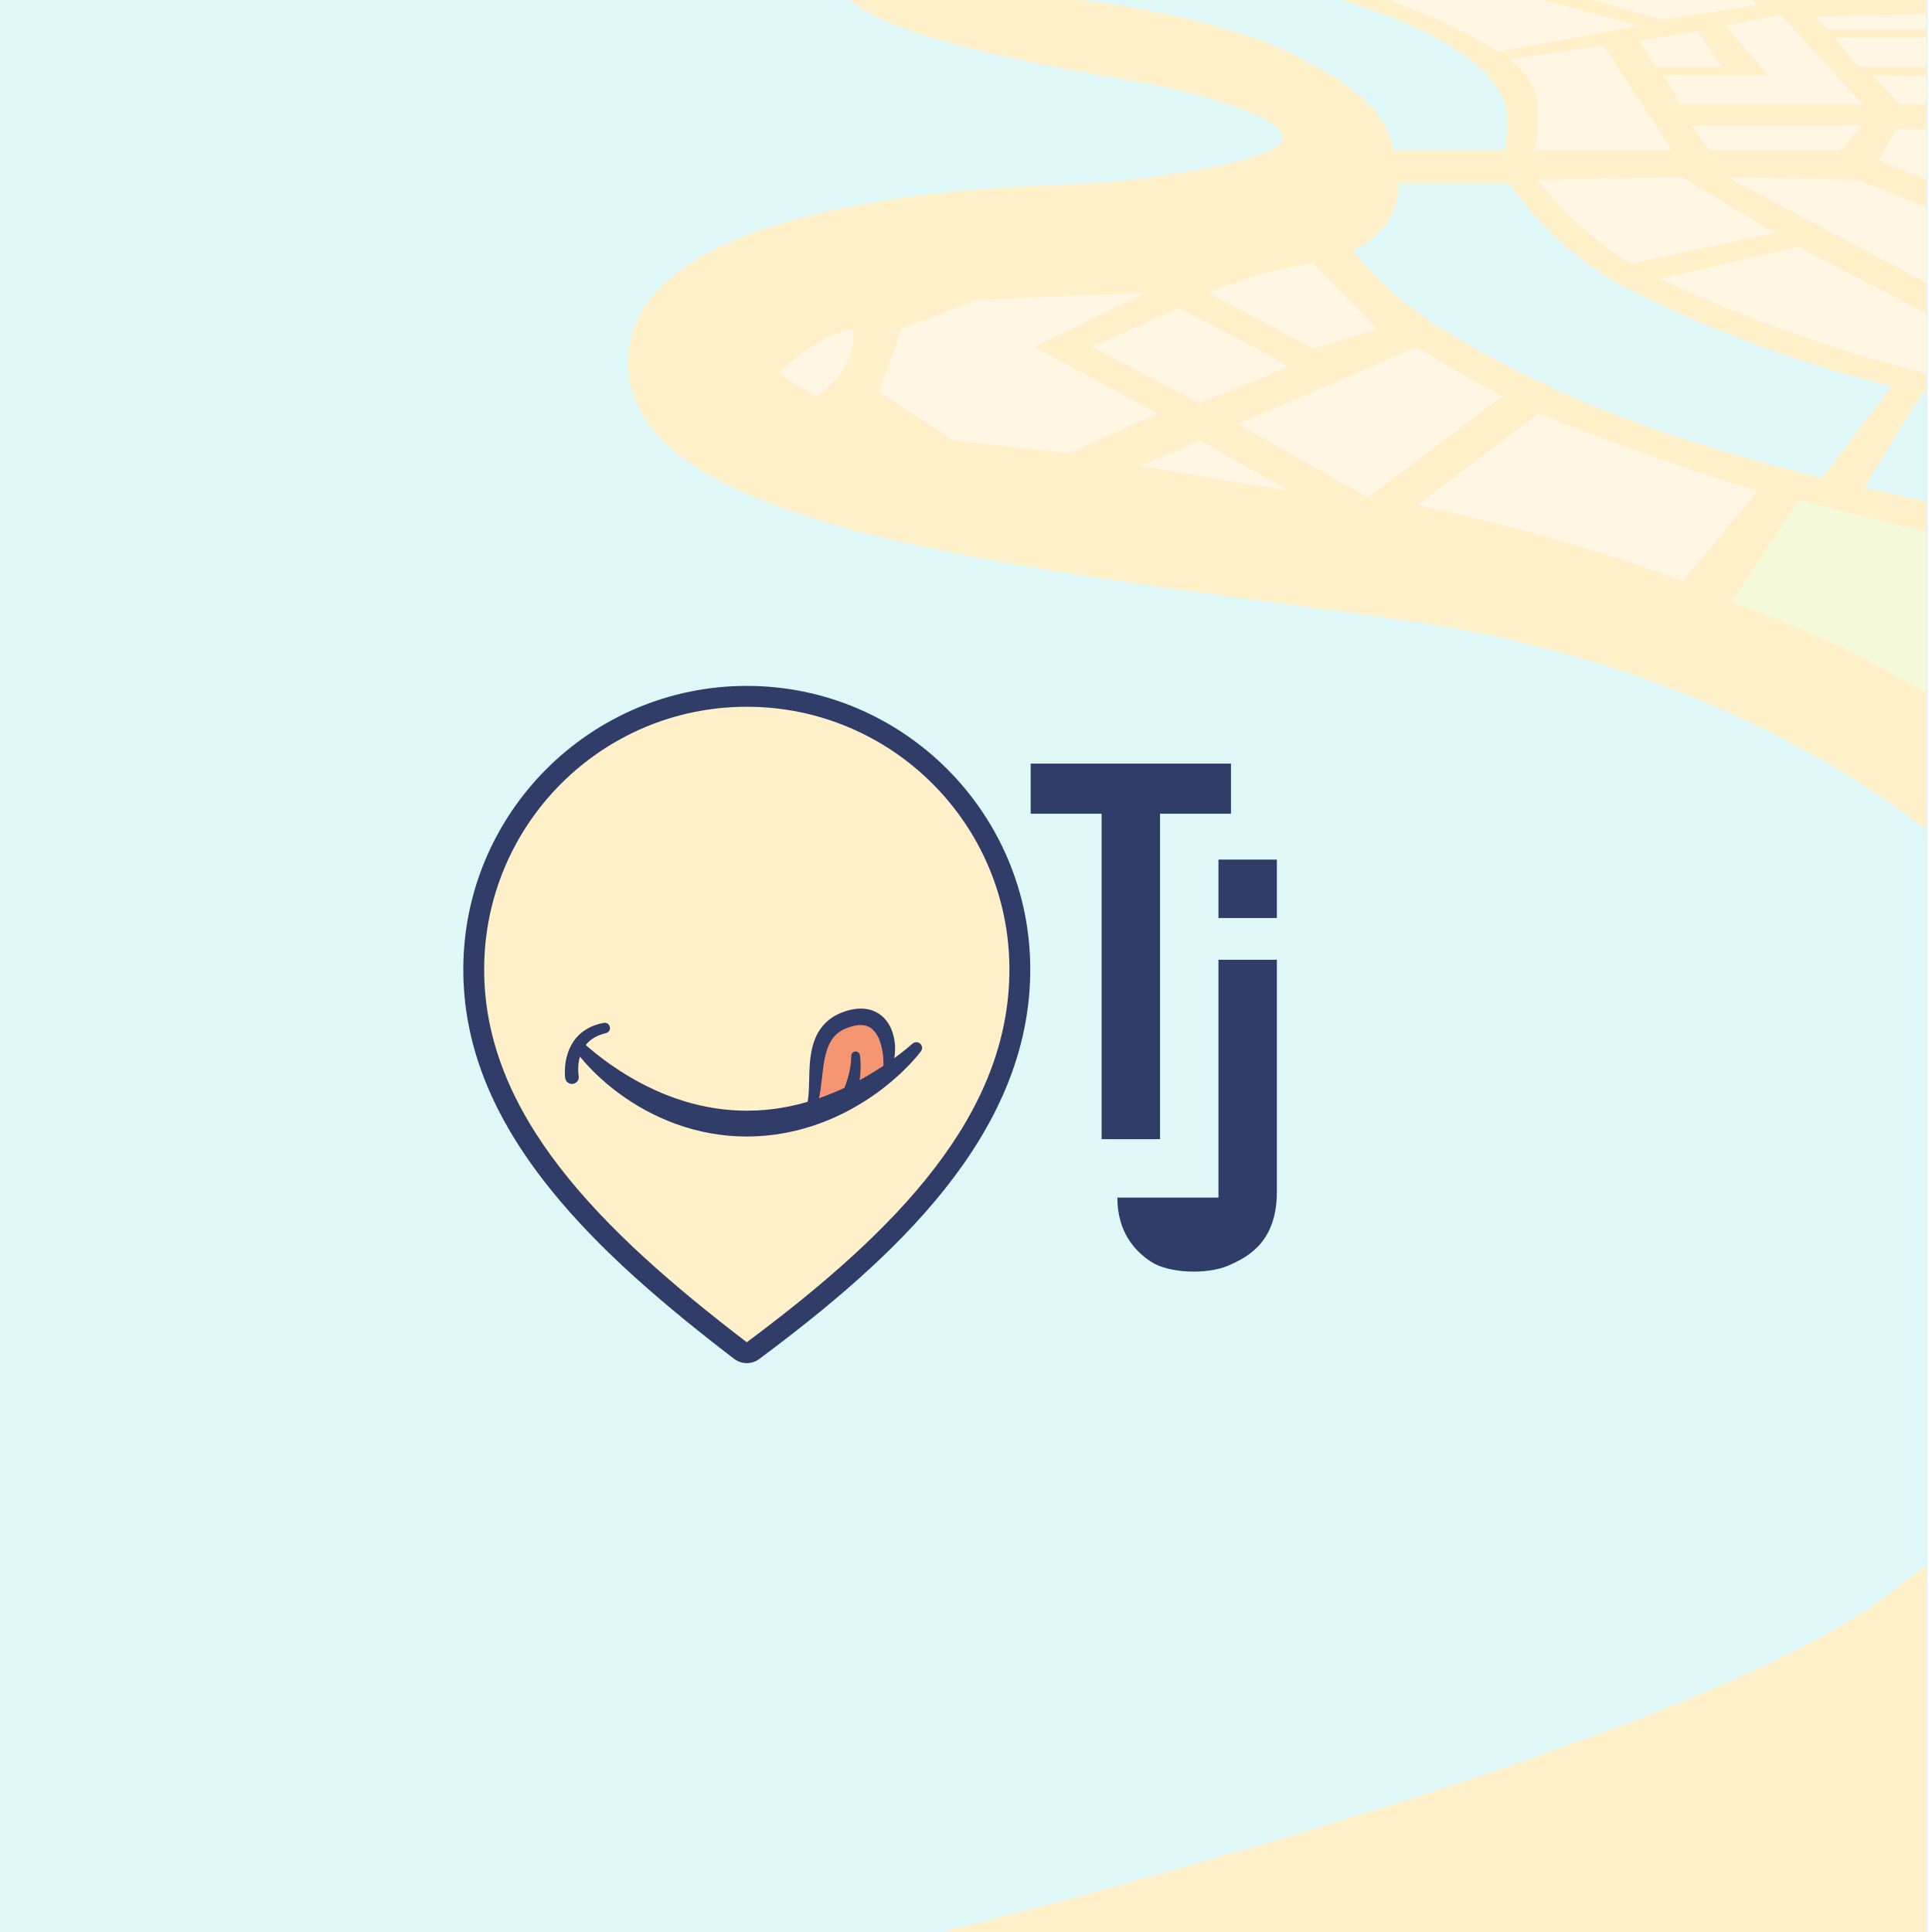
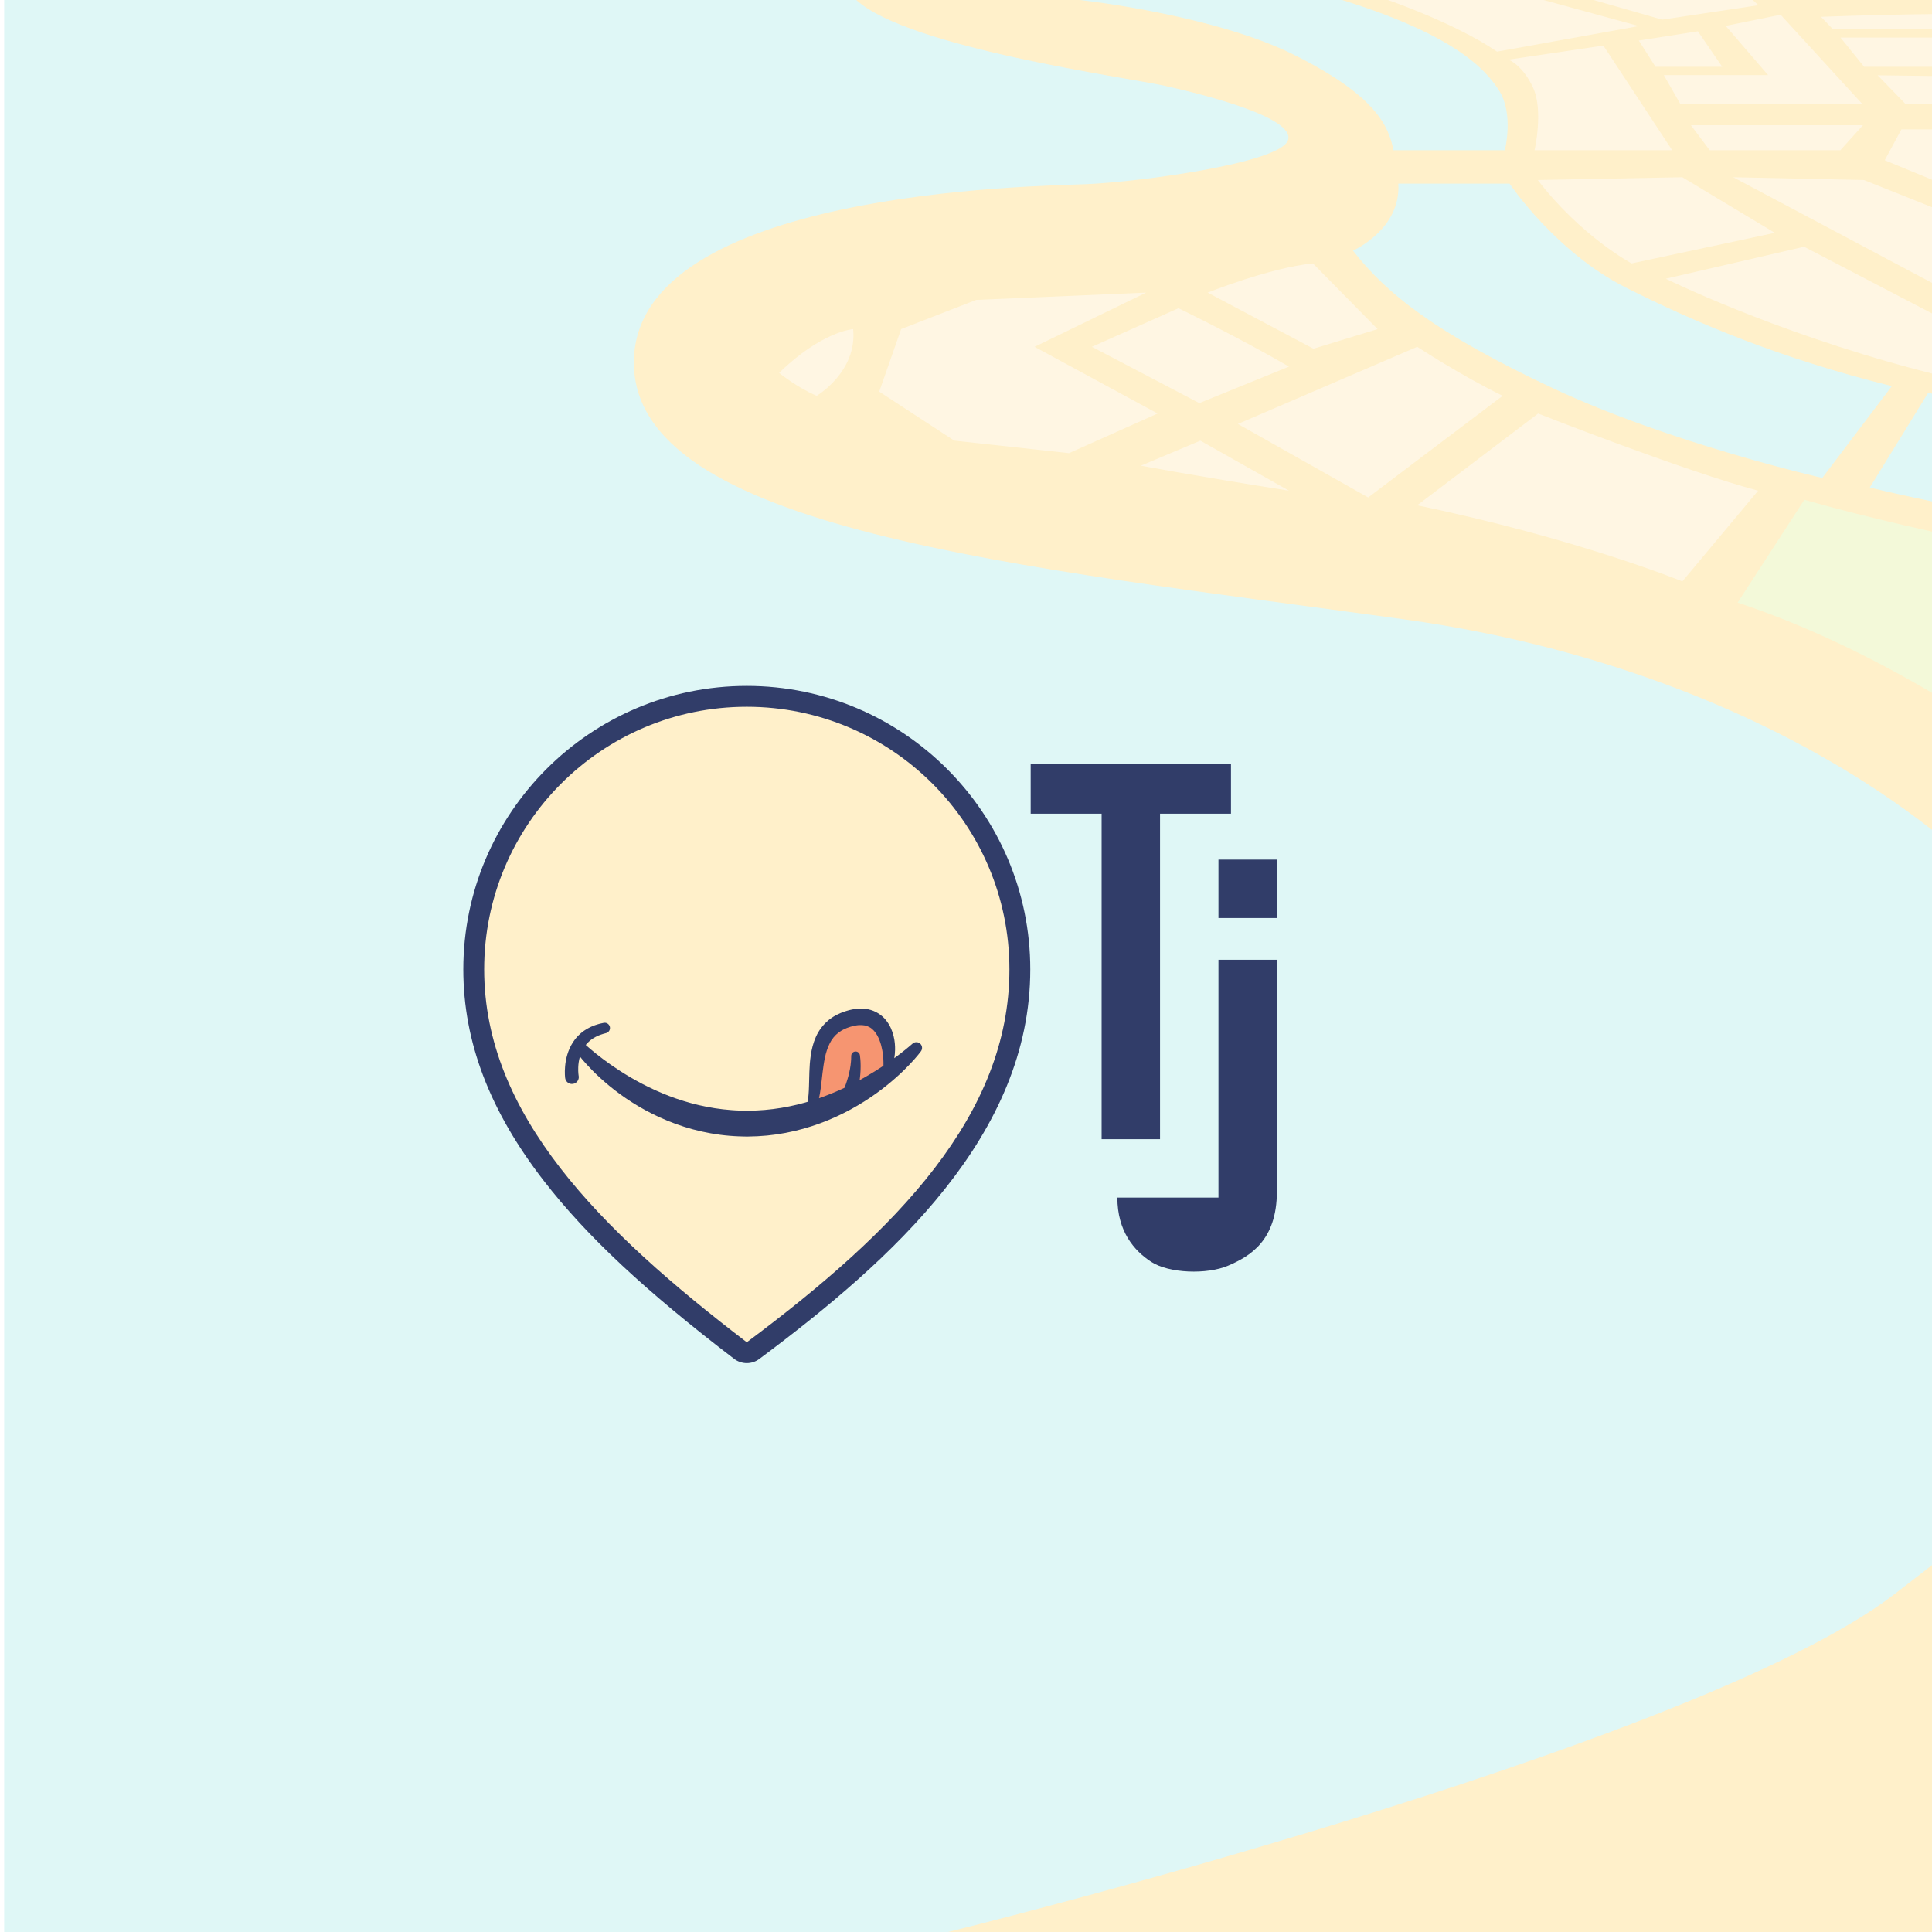
<svg xmlns="http://www.w3.org/2000/svg" version="1.1" id="Layer_1" x="0px" y="0px" width="463px" height="463px" viewBox="0 0 463 463" enable-background="new 0 0 463 463" xml:space="preserve">
-   <rect fill-rule="evenodd" clip-rule="evenodd" fill="#DFF7F6" width="462" height="463" />
+   <rect x="1" fill-rule="evenodd" clip-rule="evenodd" fill="#DFF7F6" width="462" height="463" />
  <g id="Layer_2" display="none">
    <g display="inline">
      <g>
        <linearGradient id="SVGID_1_" gradientUnits="userSpaceOnUse" x1="-941.48" y1="452.701" x2="-903.394" y2="487.678" gradientTransform="matrix(1 0 0 1 1388 -328)">
          <stop offset="0" style="stop-color:#3978DB" />
          <stop offset="1" style="stop-color:#5C9CFF" />
        </linearGradient>
        <path fill="url(#SVGID_1_)" d="M489.812,139.87c0-13.223-10.721-23.942-23.942-23.942s-23.941,10.719-23.941,23.942     c0,19.625,23.941,37.308,23.941,37.308S489.812,159.496,489.812,139.87z" />
        <path fill="#226CE0" d="M487.276,140.578c0-11.822-9.584-21.405-21.406-21.405c-11.82,0-21.404,9.583-21.404,21.405     c0,17.546,21.404,33.354,21.404,33.354S487.276,158.124,487.276,140.578z" />
      </g>
      <radialGradient id="SVGID_2_" cx="-922.13" cy="1010.335" r="23.772" gradientTransform="matrix(1 0 0 0.4 1388 -213.8008)" gradientUnits="userSpaceOnUse">
        <stop offset="0" style="stop-color:#004F54;stop-opacity:0.2" />
        <stop offset="1" style="stop-color:#004C54;stop-opacity:0" />
      </radialGradient>
      <ellipse fill="url(#SVGID_2_)" cx="465.87" cy="190.333" rx="31.34" ry="12.163" />
      <path fill="#76FFE8" d="M477,134h-1c-0.732,0-1.41,0.378-2,0.723v-2.556c0-0.552-0.447-1.167-1-1.167h-15    c-0.553,0-1,0.614-1,1.167v21c0,0.552,0.447,0.833,1,0.833h15c0.553,0,1-0.281,1-0.833v-2.556c0.59,0.344,1.268,0.39,2,0.39h1    c2.205,0,4-1.628,4-3.833v-9C481,135.961,479.206,134,477,134z M472,151c0,0.552-0.447,1-1,1h-11c-0.553,0-1-0.448-1-1v-12    c0-0.552,0.447-1,1-1h11c0.553,0,1,0.448,1,1V151z M479,147c0,1.104-0.896,2-2,2h-1c-1.104,0-2-0.896-2-2v-9c0-1.104,0.896-2,2-2    h1c1.104,0,2,0.896,2,2V147z" />
    </g>
    <g display="inline">
      <g>
        <linearGradient id="SVGID_3_" gradientUnits="userSpaceOnUse" x1="-1128.07" y1="356.881" x2="-1103.179" y2="379.74" gradientTransform="matrix(1 0 0 1 1388 -328)">
          <stop offset="0" style="stop-color:#3978DB" />
          <stop offset="1" style="stop-color:#5C9CFF" />
        </linearGradient>
        <path fill="url(#SVGID_3_)" d="M288.223,38.795c0-8.642-7.006-15.647-15.646-15.647c-8.642,0-15.648,7.005-15.648,15.647     c0,12.827,15.648,24.383,15.648,24.383S288.223,51.622,288.223,38.795z" />
        <path fill="#226CE0" d="M286.564,39.258c0-7.726-6.266-13.989-13.989-13.989s-13.988,6.263-13.988,13.989     c0,11.467,13.988,21.799,13.988,21.799S286.564,50.725,286.564,39.258z" />
      </g>
      <radialGradient id="SVGID_4_" cx="-1115.13" cy="891.333" r="12.589" gradientTransform="matrix(1 0 0 0.4 1388 -285.2002)" gradientUnits="userSpaceOnUse">
        <stop offset="0" style="stop-color:#004F54;stop-opacity:0.2" />
        <stop offset="1" style="stop-color:#004C54;stop-opacity:0" />
      </radialGradient>
      <ellipse fill="url(#SVGID_4_)" cx="272.87" cy="71.333" rx="16.598" ry="6.441" />
      <g>
        <path fill="#76FFE8" d="M263.234,43.551c0.201-0.242,0.388-0.499,0.609-0.721c3.215-3.23,6.434-6.456,9.65-9.683     c0.049-0.051,0.08-0.119,0.131-0.198c0.559,0.883,0.916,1.771,1.086,2.732c0.326,1.833,0.043,3.572-0.877,5.188     c-0.902,1.583-2.225,2.697-3.932,3.343c-1.117,0.422-2.273,0.569-3.461,0.451c-1.15-0.115-2.217-0.487-3.209-1.077     C263.234,43.574,263.234,43.563,263.234,43.551z" />
        <path fill="#76FFE8" d="M269.965,50.245c-0.146-0.308-0.301-0.612-0.434-0.925c-0.459-1.074-0.66-2.196-0.629-3.365     c0.004-0.15,0.053-0.205,0.193-0.234c1.202-0.248,2.301-0.737,3.293-1.458c1.366-0.993,2.389-2.266,3.012-3.838     c0.209-0.526,0.338-1.084,0.496-1.629c0.024-0.09,0.041-0.145,0.153-0.15c1.572-0.068,3.029,0.309,4.373,1.125     c0.021,0.012,0.035,0.029,0.104,0.083c-0.07,0.046-0.14,0.078-0.188,0.127c-3.269,3.272-6.532,6.546-9.803,9.818     c-0.164,0.164-0.356,0.297-0.535,0.445C269.989,50.245,269.977,50.245,269.965,50.245z" />
        <path fill="#76FFE8" d="M281.663,37.864c-0.097,0.299-0.188,0.6-0.285,0.897c-0.012,0.038-0.037,0.072-0.065,0.121     c-1.595-1.028-3.334-1.52-5.248-1.459c0.047-1.907-0.435-3.65-1.478-5.243c0.279-0.178,0.57-0.273,0.877-0.327     c0.052-0.009,0.103-0.025,0.152-0.037c0.18,0,0.358,0,0.539,0c0.02,0.011,0.038,0.028,0.061,0.032     c0.972,0.176,1.636,0.723,1.988,1.646c0.021,0.056,0.09,0.109,0.147,0.132c0.724,0.277,1.224,0.776,1.502,1.5     c0.025,0.066,0.097,0.139,0.162,0.164c0.732,0.28,1.234,0.784,1.5,1.521c0.06,0.167,0.099,0.341,0.146,0.513     C281.663,37.504,281.663,37.684,281.663,37.864z" />
        <path fill="#76FFE8" d="M264.225,45.4c1.078,0.384,2.24,0.571,3.457,0.519c-0.029,1.235,0.162,2.414,0.601,3.577     C266.905,48.106,265.551,46.739,264.225,45.4z" />
      </g>
    </g>
    <g display="inline">
      <g>
        <g>
          <linearGradient id="SVGID_5_" gradientUnits="userSpaceOnUse" x1="-1077.622" y1="615.981" x2="-999.231" y2="687.973" gradientTransform="matrix(1 0 0 1 1388 -328)">
            <stop offset="0" style="stop-color:#3978DB" />
            <stop offset="1" style="stop-color:#5C9CFF" />
          </linearGradient>
          <path fill="url(#SVGID_5_)" d="M399.491,319.209c0-27.217-22.064-49.281-49.281-49.281c-27.219,0-49.281,22.064-49.281,49.281      c0,40.396,49.281,76.791,49.281,76.791S399.491,359.604,399.491,319.209z" />
          <path fill="#226CE0" d="M394.268,320.666c0-24.333-19.727-44.059-44.059-44.059s-44.059,19.726-44.059,44.059      c0,36.115,44.059,68.654,44.059,68.654S394.268,356.781,394.268,320.666z" />
        </g>
      </g>
      <radialGradient id="SVGID_6_" cx="-1038.13" cy="1236.33" r="40.733" gradientTransform="matrix(1 0 0 0.4 1388 -78.2002)" gradientUnits="userSpaceOnUse">
        <stop offset="0" style="stop-color:#004F54;stop-opacity:0.3" />
        <stop offset="1" style="stop-color:#004C54;stop-opacity:0" />
      </radialGradient>
      <ellipse fill="url(#SVGID_6_)" cx="349.87" cy="416.332" rx="53.703" ry="20.843" />
      <g>
        <path fill="#76FFE8" d="M371,304.971c0,1.358-1.762,5.029-3.123,5.029H334.2c-1.359,0-4.199-3.671-4.199-5.029v-0.824     c0-2.465,2.41-4.004,5.799-4.927c8.133-2.22,20.648-2.702,29.511,0c2.668,0.814,5.69,2.259,5.69,4.927L371,304.971L371,304.971z" />
        <path fill="#76FFE8" d="M330,333.062c0-1.363,2.84-5.062,4.199-5.062h33.678c1.361,0,3.123,3.698,3.123,5.062v0.817     c0,2.468-1.871,4.004-5.254,4.931c-8.137,2.221-20.924,2.701-29.783,0c-2.67-0.812-5.963-2.262-5.963-4.931V333.062z" />
        <rect x="330" y="321" fill="#76FFE8" width="41" height="5" />
        <g>
          <path fill="#76FFE8" d="M331.133,319.448c-0.354,0-0.709-0.138-0.977-0.407c-0.539-0.537-0.539-1.41,0-1.95      c2.557-2.556,5.738-5.737,10.268-2.567c3.375,2.359,6.646,2.562,10.014,0.613c4.246-2.467,7.082-3.084,11.693,0.053      c3.266,2.221,4.258,1.539,6.658-0.761c0.549-0.525,1.424-0.509,1.949,0.04c0.526,0.553,0.506,1.426-0.039,1.95      c-3.213,3.076-5.66,4.085-10.121,1.051c-3.279-2.232-4.834-2.223-8.76,0.052c-4.269,2.473-8.754,2.218-12.976-0.733      c-2.396-1.683-3.819-0.66-6.737,2.255C331.836,319.311,331.483,319.448,331.133,319.448z" />
        </g>
      </g>
    </g>
  </g>
-   <path fill="#FFF0CA" d="M203.852,0c12.493,11.449,64.961,18.571,73.955,20.57c8.995,1.998,31.481,7.578,29.483,13.075  c-1.999,5.497-35.979,9.996-48.472,10.495c-12.492,0.5-107.604,1.668-108.271,42.311c-0.666,40.643,92.613,49.312,184.557,61.971  c50.512,6.954,94.785,25.578,126.533,50.449V0H203.852z" />
+   <path fill="#FFF0CA" d="M205.214,0c12.493,11.449,64.961,18.571,73.955,20.57c8.995,1.998,31.481,7.578,29.483,13.075  c-1.999,5.497-35.979,9.996-48.472,10.495c-12.492,0.5-107.604,1.668-108.271,42.311c-0.666,40.643,92.613,49.312,184.557,61.971  C386.979,155.376,431.252,174,463,198.871V0H205.214z" />
  <path fill="#DFF7F6" d="M389.573,68.888C372.751,60.393,361.757,44,361.757,44h-26.65c0.666,11-10.869,16.06-10.869,16.06  c7.955,10.244,19.779,19.782,48.014,33.024c28.234,13.243,64.461,21.453,64.461,21.453l16.658-22.001  C426.552,85.872,406.396,77.383,389.573,68.888z" />
-   <path fill="#DFF7F6" d="M460.743,94.107l-14.014,22.736c3.408,0.825,8.553,1.983,14.908,3.318v-25.81  C461.056,94.196,460.743,94.107,460.743,94.107z" />
+   <path fill="#DFF7F6" d="M462.105,94.107l-14.014,22.736c3.408,0.825,8.553,1.983,14.908,3.318v-25.81  C462.418,94.196,462.105,94.107,462.105,94.107z" />
  <path fill="#DFF7F6" d="M333.94,36h26.693c0,0,2.186-8.568-1.312-14.189C355.823,16.188,347.89,8.178,321.655,0h-62.837  c0,0,31.865,3.445,51.245,13.106C329.444,22.769,332.774,30,333.94,36z" />
-   <path fill="#FFF0CA" d="M452.704,381.992C404.731,418.971,225.838,463,225.838,463h235.799v-87.916  C458.765,377.319,455.788,379.616,452.704,381.992z" />
-   <path fill="#F3F9D9" d="M431.052,119.76l-15.992,24.651c16.574,5.493,32.422,13.301,46.578,21.622v-38.636  C442.173,123.064,431.052,119.76,431.052,119.76z" />
+   <path fill="#FFF0CA" d="M454.066,381.992C406.094,418.971,227.201,463,227.201,463H463v-87.916  C460.127,377.319,457.15,379.616,454.066,381.992z" />
+   <path fill="#F3F9D9" d="M432.414,119.76l-15.992,24.651c16.574,5.493,32.422,13.301,46.578,21.622v-38.636  C443.535,123.064,432.414,119.76,432.414,119.76z" />
  <path fill="#FFF6E3" d="M339.628,121.092c38.477,7.995,63.543,18.239,63.543,18.239l18.158-21.737  c-17.924-4.777-52.717-18.489-52.717-18.489L339.628,121.092z" />
  <path fill="#FFF6E3" d="M339.628,83.115l-42.974,18.488l31.231,17.615l32.23-24.361C350.235,90.067,339.628,83.115,339.628,83.115z" />
  <path fill="#FFF6E3" d="M273.417,111.597c0,0,11.743,2.249,35.479,5.997l-21.236-11.993L273.417,111.597z" />
  <polygon fill="#FFF6E3" points="247.933,83.115 274.666,70.122 233.941,71.871 215.952,78.866 210.705,93.857 228.693,105.601   256.178,108.599 277.416,99.104 " />
  <path fill="#FFF6E3" d="M186.718,89.36c0,0,4.249,3.498,8.995,5.497c0,0,9.744-5.746,8.745-15.991  C204.458,78.866,196.963,79.366,186.718,89.36z" />
  <path fill="#FFF6E3" d="M287.408,96.606l21.487-8.745c-11.991-6.996-26.483-13.993-26.483-13.993l-20.738,9.246L287.408,96.606z" />
  <path fill="#FFF6E3" d="M330.134,78.866l-15.492-15.74c-10.243,1-25.233,6.996-25.233,6.996l25.36,13.451L330.134,78.866z" />
-   <path fill="#FFF6E3" d="M430.989,59.128l-33.146,7.662c0,0,25.152,12.492,59.965,21.737c1.279,0.34,2.557,0.668,3.83,0.99V75.112  L430.989,59.128z" />
+   <path fill="#FFF6E3" d="M432.352,59.128l-33.146,7.662c0,0,25.152,12.492,59.965,21.737c1.279,0.34,2.557,0.668,3.83,0.99V75.112  L432.352,59.128z" />
  <path fill="#FFF6E3" d="M391.013,63.126l34.314-7.329l-22.156-13.325l-34.645,0.666C378.853,56.63,391.013,63.126,391.013,63.126z" />
  <path fill="#FFF6E3" d="M400.733,36l-16.49-25.081l-22.736,3.367c0,0,3.414,1.279,5.914,6.776C369.919,26.559,367.753,36,367.753,36  H400.733z" />
  <path fill="#FFF6E3" d="M392.739,6.245L369.919,0h-37.311c0,0,16.156,5.538,26.15,12.368L392.739,6.245z" />
  <polygon fill="#FFF6E3" points="406.896,7.494 392.739,9.713 396.737,16 412.728,16 " />
  <polygon fill="#FFF6E3" points="413.56,6.198 423.722,18 398.735,18 402.733,25 446.374,25 426.72,3.529 " />
  <polygon fill="#FFF6E3" points="421.388,1.248 420.056,0 381.911,0 398.319,4.704 " />
  <polygon fill="#FFF6E3" points="446.456,30 405.231,30 409.729,36 441.042,36 " />
-   <polygon fill="#FFF6E3" points="445.315,43.138 414.001,42.472 461.638,67.791 461.638,49.647 " />
-   <polygon fill="#FFF6E3" points="454.31,31 450.312,38.402 461.638,43.064 461.638,31 " />
-   <path fill="#FFF6E3" d="M435.048,4.034L437.88,7h23.758V3.376C446.241,3.559,435.048,4.034,435.048,4.034z" />
-   <polygon fill="#FFF6E3" points="448.624,18.042 455.368,25 461.638,25 461.638,18.206 " />
-   <polygon fill="#FFF6E3" points="439.712,9 445.374,16 461.638,16 461.638,9 " />
+   <polygon fill="#FFF6E3" points="446.678,43.138 415.363,42.472 463,67.791 463,49.647 " />
+   <polygon fill="#FFF6E3" points="455.672,31 451.674,38.402 463,43.064 463,31 " />
+   <path fill="#FFF6E3" d="M436.41,4.034L439.242,7H463V3.376C447.604,3.559,436.41,4.034,436.41,4.034z" />
+   <polygon fill="#FFF6E3" points="449.986,18.042 456.73,25 463,25 463,18.206 " />
+   <polygon fill="#FFF6E3" points="441.074,9 446.736,16 463,16 463,9 " />
  <g>
    <g>
      <path fill="#FFF0CA" d="M178.966,324.17c-0.535,0-1.07-0.171-1.518-0.514c-33.198-25.372-63.918-53.999-63.918-91.345    c0-36.082,29.354-65.436,65.436-65.436c36.082,0,65.437,29.354,65.437,65.436c0,38.539-32.324,67.812-63.944,91.363    C180.017,324.005,179.491,324.17,178.966,324.17z" />
      <path fill="#313D69" d="M178.966,169.375c34.759,0,62.937,28.177,62.937,62.936s-26.779,62.426-62.937,89.358    c-35.239-26.933-62.936-54.6-62.936-89.358S144.208,169.375,178.966,169.375 M178.966,164.375    c-37.46,0-67.936,30.476-67.936,67.936c0,17.33,6.313,33.906,19.3,50.676c10.244,13.227,24.307,26.382,45.6,42.655    c0.896,0.685,1.966,1.027,3.036,1.027c1.05,0,2.1-0.33,2.987-0.99c32.117-23.923,64.95-53.724,64.95-93.368    C246.903,194.852,216.427,164.375,178.966,164.375L178.966,164.375z" />
    </g>
  </g>
  <g>
    <g>
      <g>
        <g>
          <path fill="#313D69" d="M220.689,251.95c0,0-0.06,0.079-0.179,0.235c-0.111,0.145-0.275,0.358-0.497,0.627      c-0.447,0.531-1.093,1.312-1.986,2.237c-0.885,0.927-1.986,2.034-3.332,3.213c-1.339,1.185-2.901,2.474-4.701,3.762      c-3.587,2.576-8.116,5.204-13.385,7.146c-2.629,0.974-5.437,1.771-8.35,2.321c-0.731,0.123-1.465,0.244-2.201,0.368      c-0.742,0.089-1.486,0.179-2.231,0.269c-0.772,0.057-1.543,0.11-2.317,0.168c-0.741,0.035-1.429,0.041-2.146,0.065l-0.266,0.007      l-0.138,0.003l-0.07-0.003l-0.142-0.004l-0.566-0.014l-1.131-0.03c-0.754-0.011-1.504-0.096-2.254-0.139      c-1.499-0.122-2.984-0.322-4.444-0.581c-2.924-0.511-5.745-1.293-8.387-2.248c-2.644-0.956-5.107-2.1-7.351-3.322      c-2.245-1.228-4.27-2.541-6.061-3.846c-1.793-1.306-3.344-2.613-4.668-3.822c-1.332-1.2-2.415-2.326-3.285-3.276      c-0.681-0.734-1.214-1.379-1.623-1.885c-0.256,0.894-0.377,1.787-0.403,2.534c-0.03,0.649,0.003,1.192,0.034,1.561      c0.018,0.183,0.034,0.324,0.047,0.412c0.012,0.079,0.02,0.122,0.02,0.122l0.006,0.041c0.142,0.896-0.467,1.735-1.361,1.876      c-0.894,0.143-1.735-0.469-1.877-1.359c-0.003-0.028-0.008-0.058-0.01-0.084c0,0-0.009-0.079-0.024-0.228      c-0.014-0.141-0.027-0.333-0.038-0.578c-0.017-0.486-0.024-1.168,0.053-1.983c0.075-0.812,0.226-1.765,0.525-2.761      c0.146-0.499,0.334-1.007,0.56-1.513c0.227-0.504,0.498-1.004,0.807-1.479c0.152-0.239,0.326-0.468,0.492-0.696      c0.185-0.217,0.354-0.445,0.551-0.646c0.195-0.202,0.383-0.409,0.593-0.587c0.202-0.188,0.406-0.365,0.621-0.522      c0.105-0.08,0.21-0.162,0.313-0.241c0.109-0.071,0.216-0.142,0.322-0.213c0.211-0.144,0.422-0.274,0.635-0.385      c0.417-0.245,0.833-0.42,1.211-0.589c0.386-0.139,0.735-0.289,1.056-0.37c0.317-0.091,0.593-0.184,0.823-0.226      c0.458-0.101,0.72-0.158,0.72-0.158c0.681-0.148,1.352,0.282,1.5,0.961c0.144,0.657-0.254,1.31-0.897,1.484l-0.088,0.024      c0,0-0.213,0.058-0.587,0.158c-0.19,0.043-0.404,0.131-0.656,0.216c-0.257,0.076-0.519,0.211-0.818,0.331      c-0.282,0.147-0.598,0.293-0.896,0.492c-0.157,0.09-0.308,0.195-0.456,0.309c-0.075,0.055-0.152,0.108-0.229,0.166      c-0.072,0.062-0.145,0.125-0.218,0.188c-0.151,0.121-0.292,0.256-0.428,0.396c-0.146,0.134-0.271,0.292-0.403,0.442      c-0.037,0.037-0.068,0.083-0.101,0.125c0.112,0.101,0.248,0.223,0.424,0.379c0.477,0.429,1.208,1.034,2.146,1.794      c0.941,0.754,2.117,1.633,3.484,2.604c1.374,0.96,2.962,1.986,4.732,3.022c3.538,2.07,7.846,4.144,12.661,5.627      c2.405,0.748,4.935,1.337,7.528,1.741c1.296,0.204,2.614,0.342,3.935,0.446c0.663,0.034,1.325,0.108,1.991,0.109l0.998,0.019      l0.5,0.011l0.124,0.003l0.052,0.001h0.006l0.266-0.006c0.703-0.02,1.438-0.021,2.112-0.049c0.643-0.044,1.285-0.086,1.925-0.128      c0.661-0.071,1.32-0.14,1.978-0.208c0.655-0.096,1.308-0.189,1.958-0.283c0.646-0.12,1.292-0.24,1.933-0.358      c0.639-0.141,1.272-0.281,1.904-0.421c0.627-0.163,1.249-0.325,1.867-0.487c0.217-0.064,0.429-0.128,0.645-0.19      c0.18-0.97,0.287-2.226,0.326-3.714c0.029-1.067,0.06-2.224,0.093-3.446c0.042-1.249,0.122-2.592,0.338-4.01      c0.211-1.411,0.561-2.924,1.234-4.414c0.657-1.488,1.729-2.927,3.073-4.027c0.342-0.263,0.691-0.522,1.054-0.753l0.553-0.322      c0.184-0.11,0.372-0.205,0.565-0.288l0.572-0.261l0.143-0.064l0.186-0.072l0.249-0.092l0.497-0.184      c0.176-0.062,0.402-0.126,0.601-0.187c0.413-0.133,0.814-0.22,1.215-0.301c0.399-0.087,0.824-0.128,1.238-0.177      c0.845-0.063,1.719-0.028,2.585,0.142c0.866,0.184,1.71,0.527,2.446,0.991c0.734,0.469,1.368,1.045,1.85,1.669      c0.987,1.245,1.495,2.573,1.787,3.771c0.297,1.202,0.366,2.304,0.351,3.266c-0.012,0.76-0.092,1.431-0.189,2.013      c0.52-0.378,0.997-0.736,1.425-1.067c0.952-0.744,1.697-1.336,2.182-1.757c0.473-0.406,0.726-0.622,0.726-0.622l0.065-0.057      c0.574-0.494,1.438-0.429,1.929,0.145C221.067,250.729,221.073,251.449,220.689,251.95z" />
        </g>
      </g>
      <g>
        <path fill="#F69571" d="M211.69,253.82c-0.026-0.571-0.102-1.262-0.238-2.032c-0.141-0.768-0.339-1.621-0.67-2.464     c-0.32-0.845-0.771-1.68-1.358-2.322c-0.293-0.324-0.614-0.596-0.976-0.799c-0.358-0.207-0.747-0.368-1.191-0.459     c-0.446-0.087-0.937-0.116-1.465-0.082c-0.268,0.035-0.536,0.051-0.816,0.113c-0.28,0.057-0.563,0.111-0.82,0.19     c-0.136,0.04-0.252,0.062-0.41,0.113l-0.5,0.175l-0.25,0.087l-0.057,0.021l-0.006,0.003l-0.099,0.043l-0.399,0.174     c-0.277,0.101-0.502,0.269-0.763,0.392c-0.244,0.145-0.472,0.305-0.704,0.464c-0.88,0.68-1.61,1.547-2.126,2.607     c-0.522,1.052-0.912,2.228-1.16,3.444c-0.251,1.215-0.417,2.447-0.566,3.643c-0.146,1.192-0.248,2.353-0.399,3.438     c-0.127,0.931-0.266,1.808-0.443,2.614c2.155-0.748,4.195-1.596,6.105-2.494c0.121-0.309,0.246-0.642,0.374-0.995     c0.187-0.551,0.38-1.143,0.538-1.743c0.082-0.299,0.16-0.6,0.223-0.896c0.071-0.298,0.131-0.592,0.179-0.876     c0.057-0.287,0.1-0.563,0.133-0.827c0.035-0.262,0.073-0.513,0.086-0.742c0.02-0.229,0.039-0.441,0.055-0.628     c0.005-0.187,0.01-0.35,0.013-0.483c0.009-0.27,0.013-0.424,0.013-0.424l0.002-0.074c0.017-0.576,0.5-1.03,1.078-1.011     c0.528,0.013,0.952,0.419,1.007,0.93c0,0,0.02,0.172,0.054,0.478c0.016,0.152,0.037,0.338,0.059,0.551     c0.012,0.213,0.025,0.453,0.039,0.715c0.019,0.262,0.018,0.545,0.018,0.846c0.005,0.3,0,0.616-0.019,0.941     c-0.01,0.328-0.031,0.665-0.063,1.006c-0.024,0.342-0.064,0.687-0.109,1.031c-0.015,0.124-0.036,0.246-0.053,0.369     c0.488-0.266,0.965-0.532,1.426-0.797c1.576-0.909,3.004-1.801,4.276-2.65c0.003-0.071,0.006-0.154,0.01-0.258     C211.714,254.839,211.733,254.394,211.69,253.82z" />
      </g>
    </g>
    <polygon fill="#313D69" points="247,183 295,183 295,195 278,195 278,273 264,273 264,195 247,195  " />
    <path fill="#313D69" d="M292,230h14c0,0,0,50.213,0,55.539c0,11.82-6.514,15.547-11.639,17.757   c-5.127,2.212-14.198,1.851-18.417-0.861c-4.224-2.714-8.17-7.435-8.17-15.435H292V230z" />
    <rect x="292" y="206" fill="#313D69" width="14" height="14" />
  </g>
</svg>
